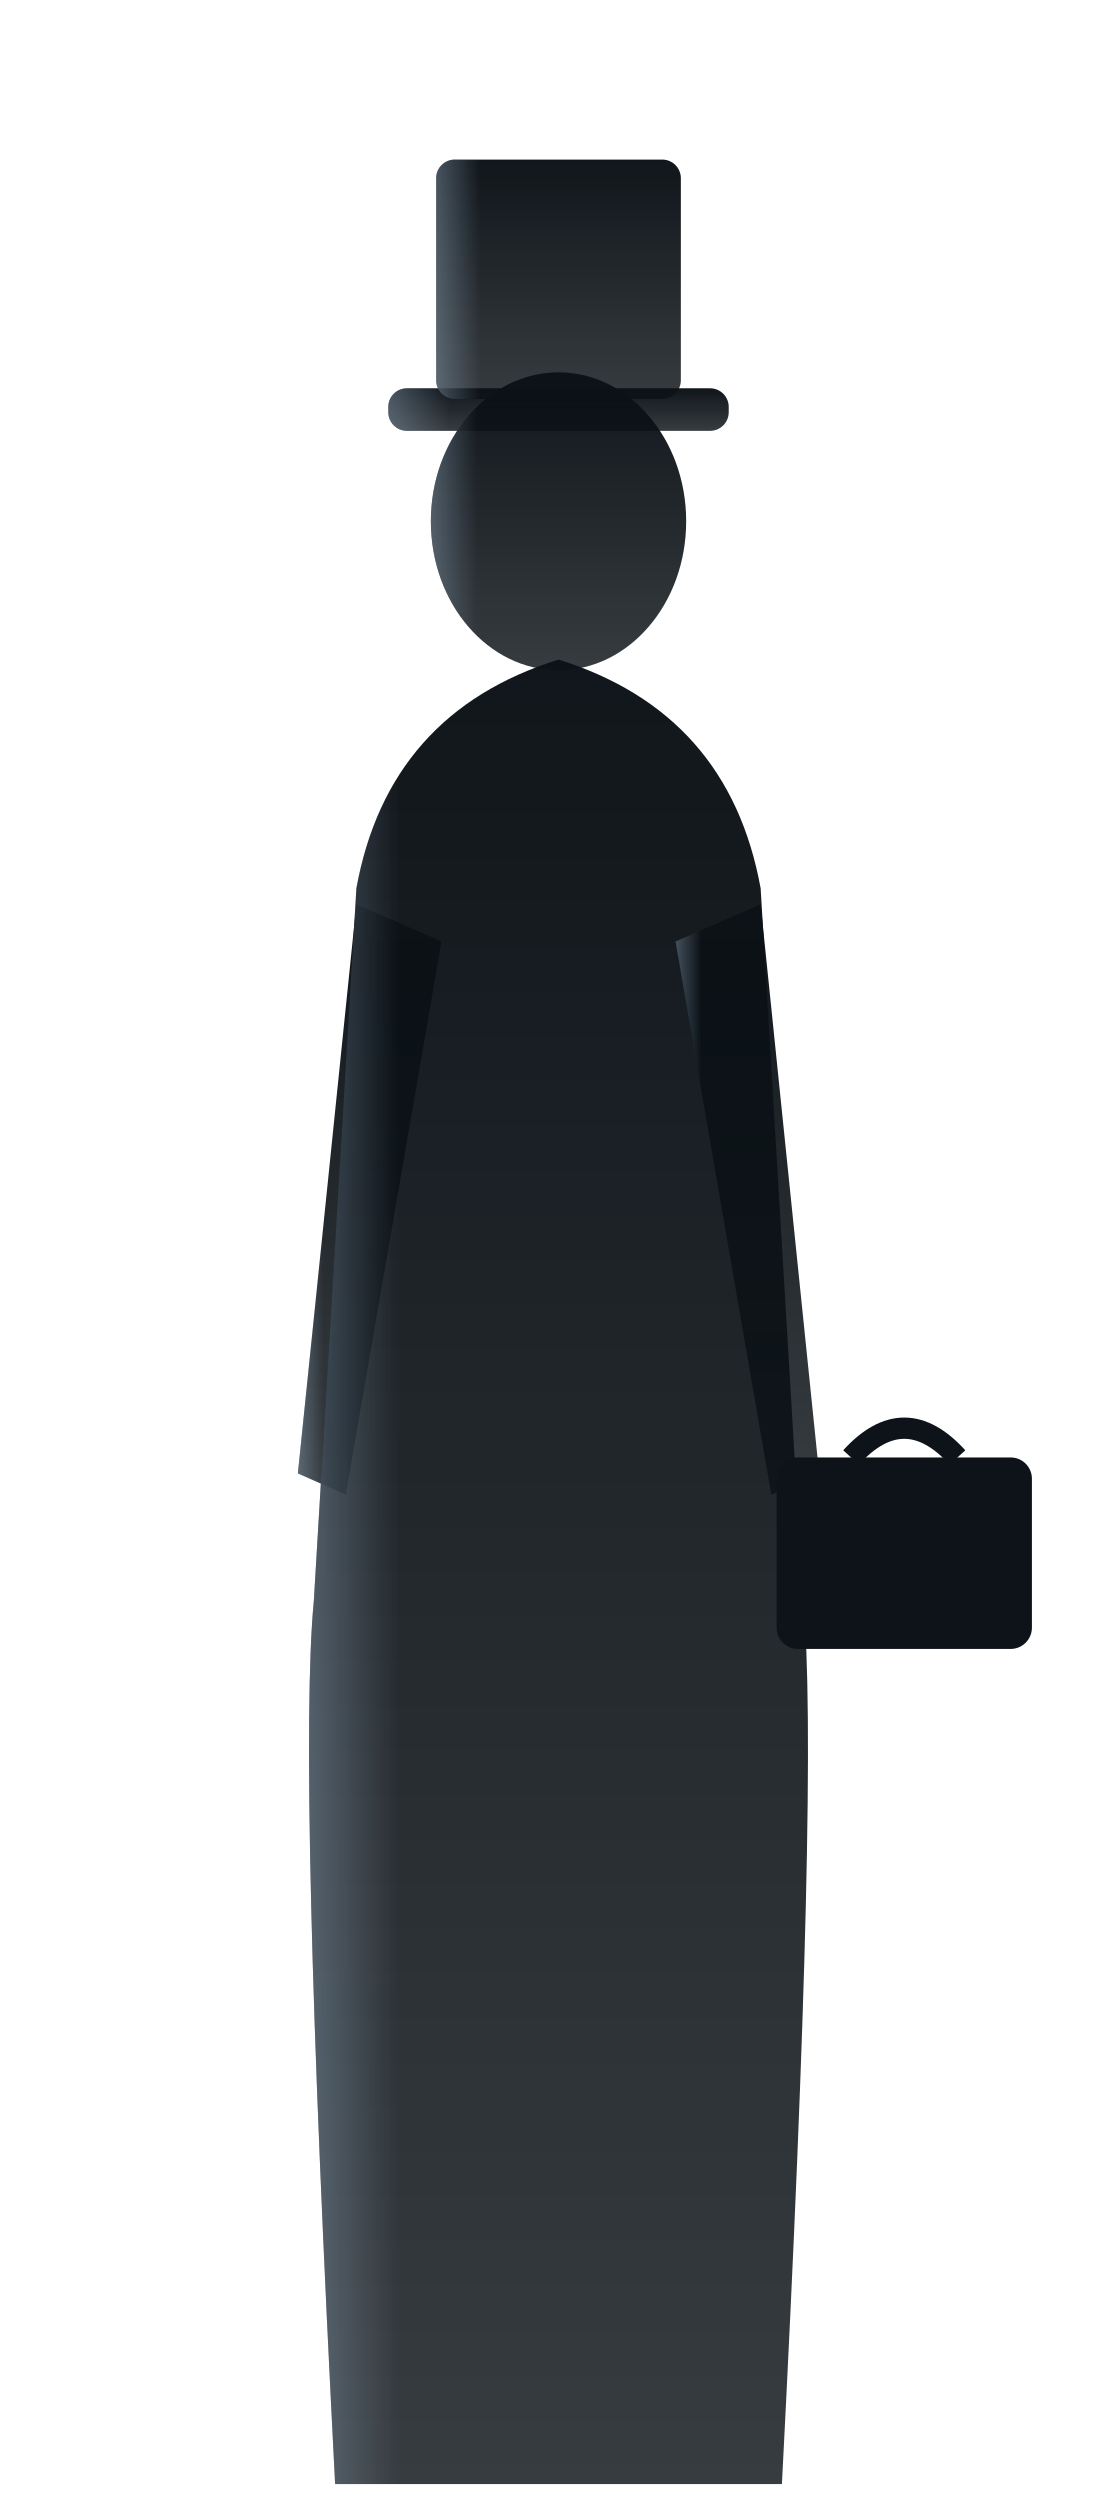
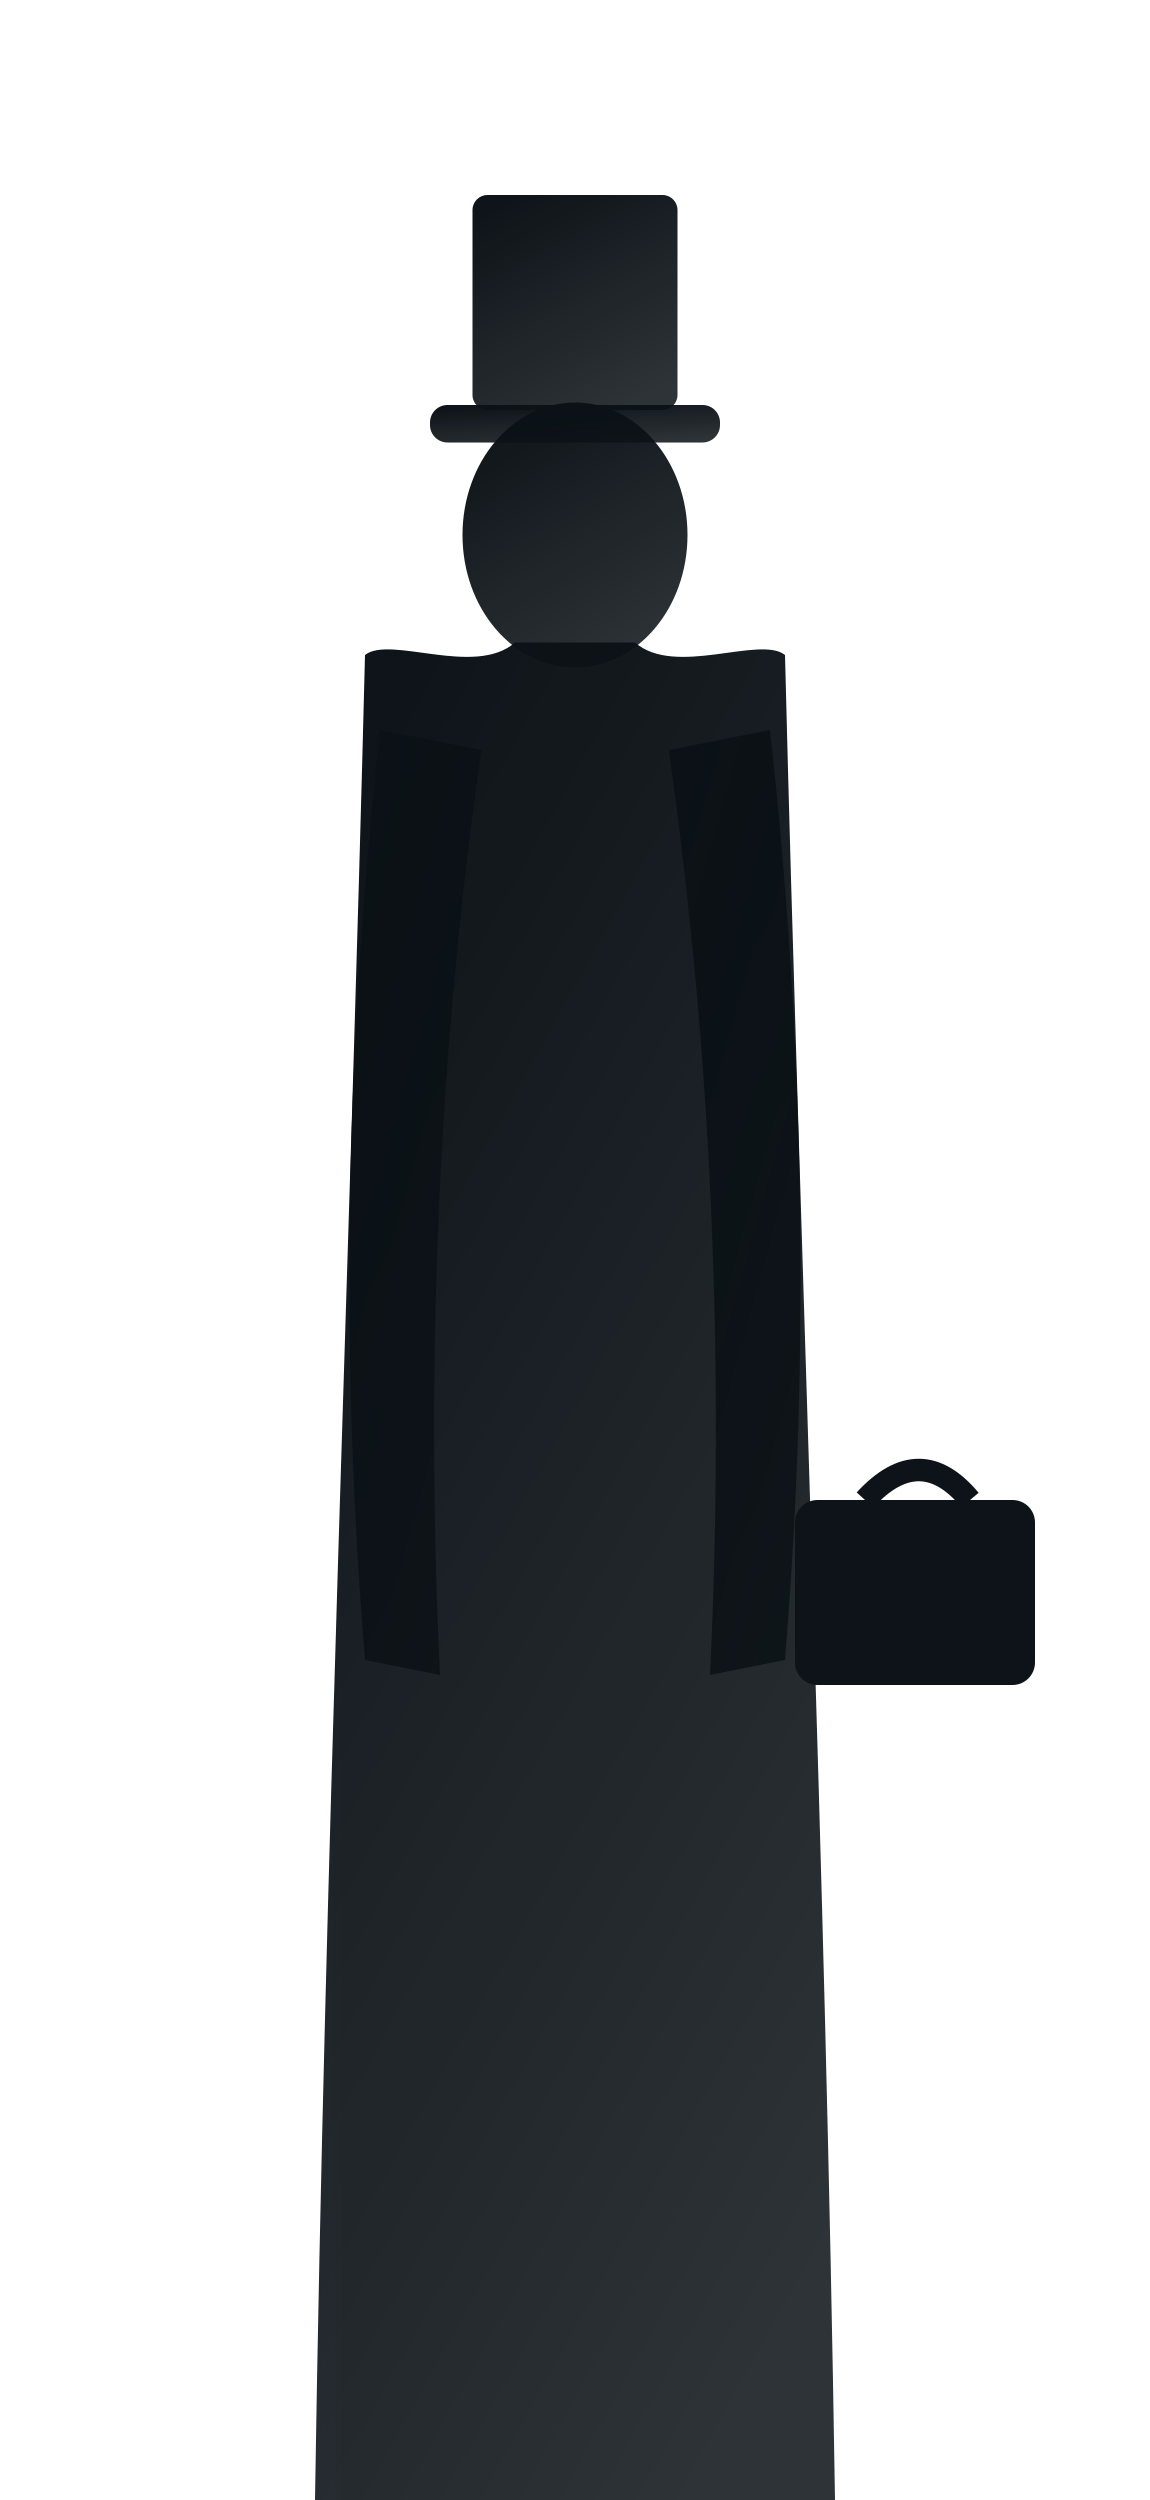
- <svg xmlns="http://www.w3.org/2000/svg" viewBox="0 0 420 940" width="420" height="940" preserveAspectRatio="xMidYMid slice">
+ <svg xmlns="http://www.w3.org/2000/svg" viewBox="0 0 460 1000" width="460" height="1000">
  <defs>
-     <linearGradient id="b" x1="0" y1="0" x2="0" y2="1">
-       <stop offset="0" stop-color="#0b1116" stop-opacity="0.98" />
-       <stop offset="1" stop-color="#0b1116" stop-opacity="0.82" />
+     <linearGradient id="b" x1="0.2" y1="0" x2="0.7" y2="1">
+       <stop offset="0" stop-color="#0b1116" stop-opacity="0.99" />
+       <stop offset="1" stop-color="#0b1116" stop-opacity="0.86" />
    </linearGradient>
    <linearGradient id="r" x1="0" y1="0" x2="1" y2="0">
-       <stop offset="0" stop-color="#8fa6bb" stop-opacity="0.5" />
-       <stop offset="0.18" stop-color="#8fa6bb" stop-opacity="0" />
+       <stop offset="0" stop-color="#93aec4" stop-opacity="0.5" />
+       <stop offset="0.13" stop-color="#93aec4" stop-opacity="0.160" />
+       <stop offset="0.3" stop-color="#93aec4" stop-opacity="0" />
    </linearGradient>
+     <clipPath id="c">
+       <ellipse cx="230" cy="214" rx="45" ry="53" />
+       <path d="M206 257   C190 271 156 254 146 262   C140 502 130 740 126 1000   H334   C330 740 320 502 314 262   C304 254 270 271 254 257 z" />
+       <path d="M152 292   q-21 190 -6 372 l30 6   q-9 -190 16.5 -370 z" />
+       <path d="M308 292   q21 190 6 372 l-30 6   q9 -190 -16.5 -370 z" />
+       <rect x="172" y="162" width="116" height="15" rx="7" />
+       <rect x="189" y="78" width="82" height="86" rx="6" />
+     </clipPath>
  </defs>
  <g fill="url(#b)">
-     <ellipse cx="210" cy="196" rx="48" ry="56" />
-     <rect x="146" y="146" width="128" height="16" rx="7" />
-     <rect x="164" y="60" width="92" height="90" rx="7" />
-     <path d="M210 248 q-64 20 -76 86 l-16 268 q-6 62 8 332 h168 q14 -270 8 -332 l-16 -268 q-12 -66 -76 -86 z" />
-     <path d="M134 340 l-22 214 18 8 36 -208 z" />
-     <path d="M286 340 l22 214 -18 8 -36 -208 z" />
+     <ellipse cx="230" cy="214" rx="45" ry="53" />
+     <path d="M206 257   C190 271 156 254 146 262   C140 502 130 740 126 1000   H334   C330 740 320 502 314 262   C304 254 270 271 254 257 z" />
+     <path d="M152 292   q-21 190 -6 372 l30 6   q-9 -190 16.5 -370 z" />
+     <path d="M308 292   q21 190 6 372 l-30 6   q9 -190 -16.5 -370 z" />
+     <rect x="172" y="162" width="116" height="15" rx="7" />
+     <rect x="189" y="78" width="82" height="86" rx="6" />
  </g>
-   <g fill="url(#r)" opacity="0.85">
-     <ellipse cx="210" cy="196" rx="48" ry="56" />
-     <rect x="146" y="146" width="128" height="16" rx="7" />
-     <rect x="164" y="60" width="92" height="90" rx="7" />
-     <path d="M210 248 q-64 20 -76 86 l-16 268 q-6 62 8 332 h168 q14 -270 8 -332 l-16 -268 q-12 -66 -76 -86 z" />
-     <path d="M134 340 l-22 214 18 8 36 -208 z" />
-     <path d="M286 340 l22 214 -18 8 -36 -208 z" />
+   <g clip-path="url(#c)">
+     <rect width="460" height="1000" fill="url(#r)" />
  </g>
  <g fill="#0d1319">
-     <rect x="292" y="548" width="96" height="72" rx="8" />
-     <path d="M320 548 q20 -22 40 0" fill="none" stroke="#0d1319" stroke-width="8" />
+     <rect x="318" y="600" width="96" height="74" rx="9" />
+     <path d="M346 600 q22 -24 42 0" fill="none" stroke="#0d1319" stroke-width="9" />
  </g>
</svg>
